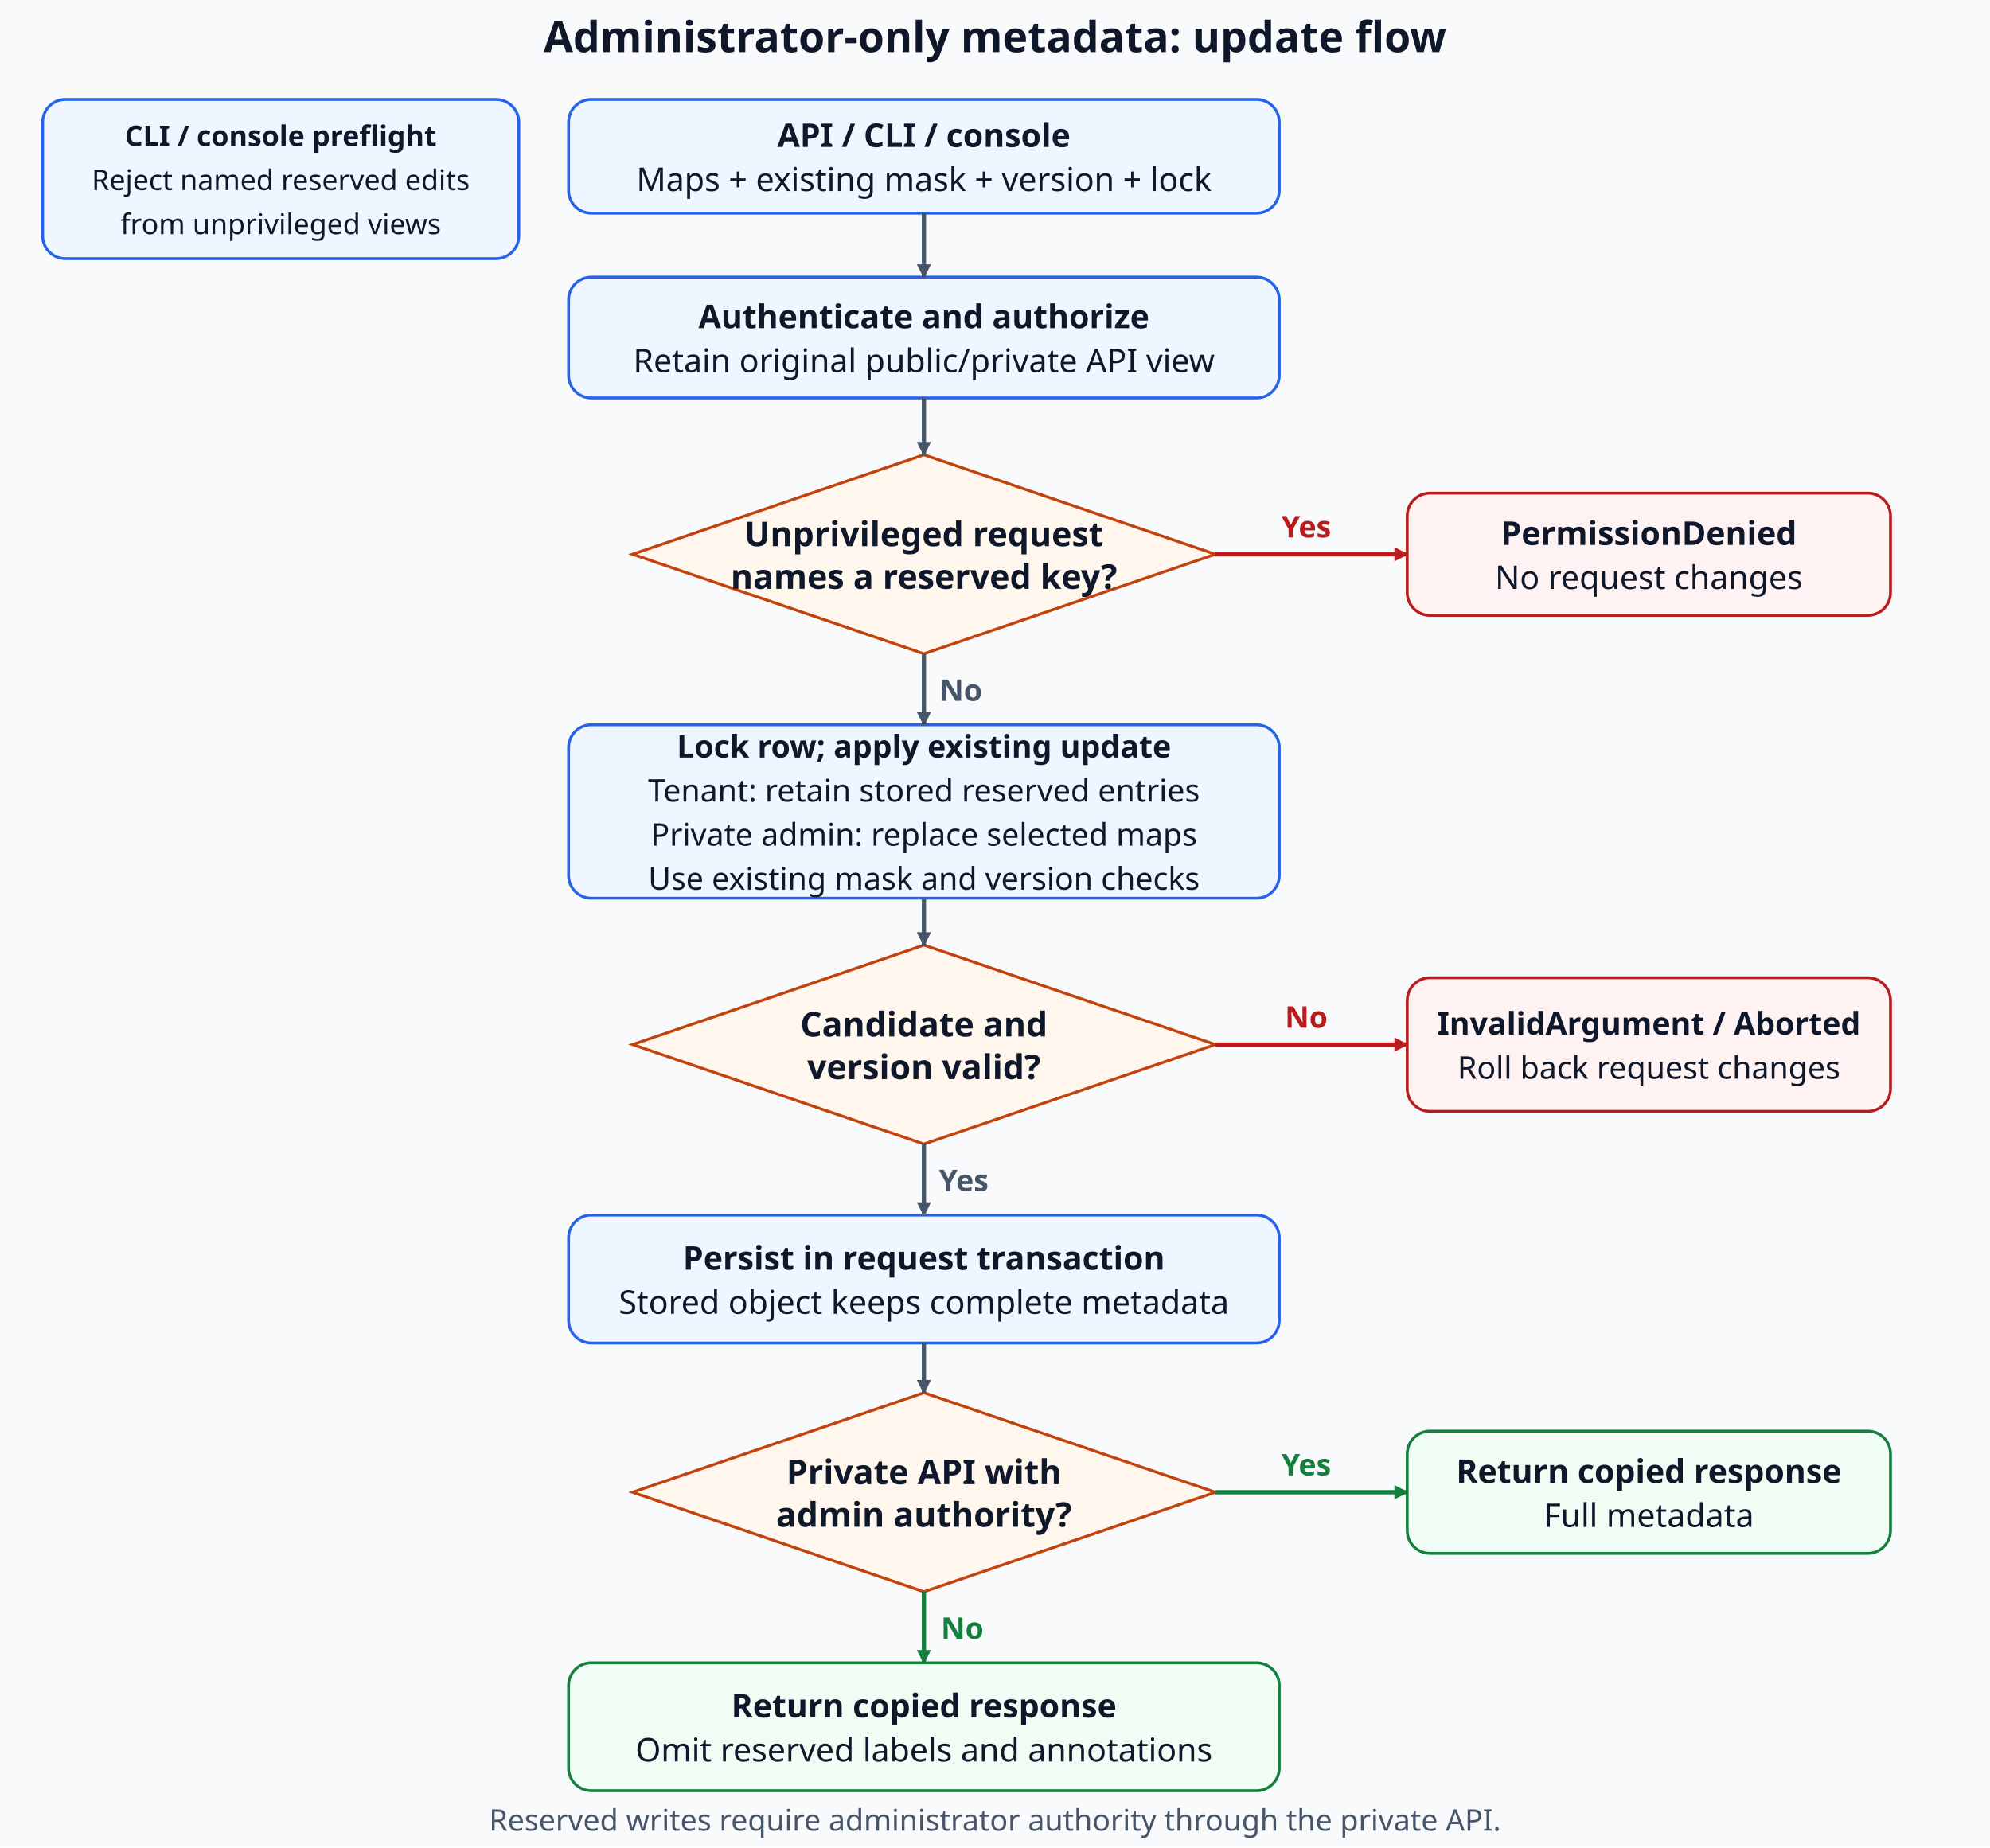
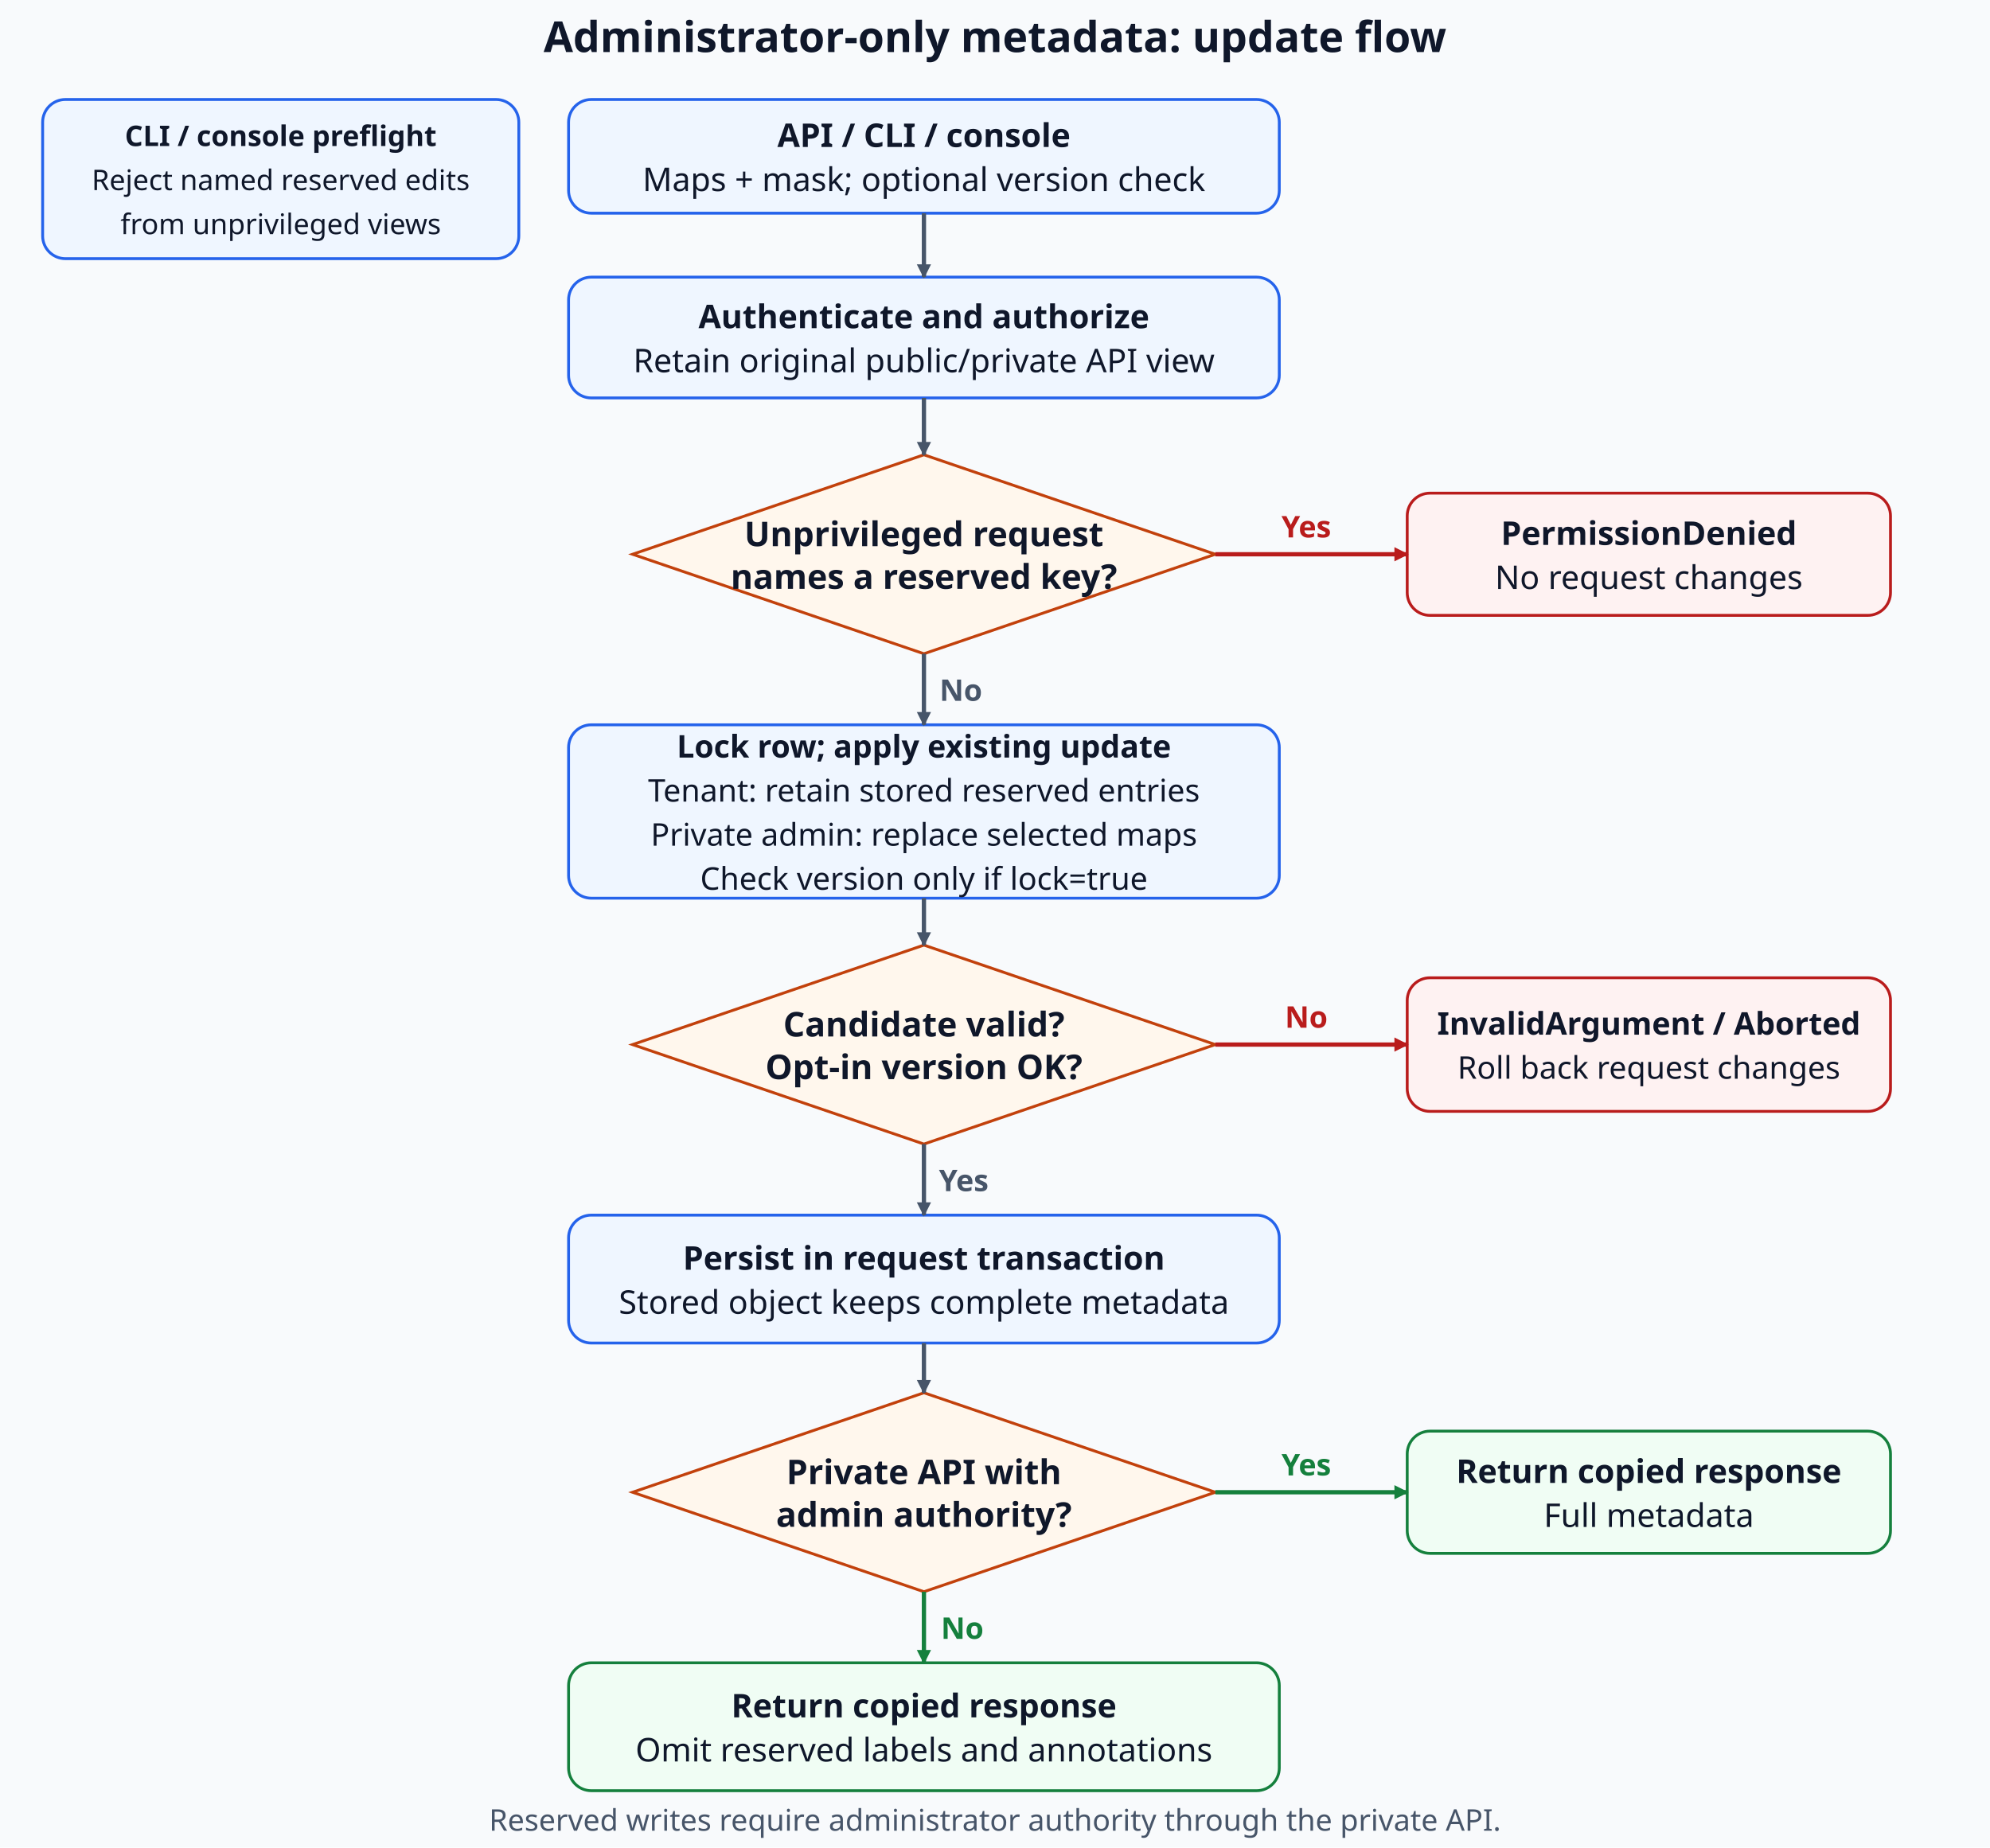
<svg xmlns="http://www.w3.org/2000/svg" width="1400" height="1300" viewBox="0 0 1400 1300" role="img" aria-labelledby="title desc">
  <defs>
    <marker id="arrow-normal" markerWidth="10" markerHeight="10" refX="9" refY="5" orient="auto" markerUnits="userSpaceOnUse">
      <path d="M 0 0 L 10 5 L 0 10 Z" fill="#475569" />
    </marker>
    <marker id="arrow-error" markerWidth="10" markerHeight="10" refX="9" refY="5" orient="auto" markerUnits="userSpaceOnUse">
      <path d="M 0 0 L 10 5 L 0 10 Z" fill="#b91c1c" />
    </marker>
    <marker id="arrow-success" markerWidth="10" markerHeight="10" refX="9" refY="5" orient="auto" markerUnits="userSpaceOnUse">
      <path d="M 0 0 L 10 5 L 0 10 Z" fill="#15803d" />
    </marker>
  </defs>
  <rect width="1400" height="1300" fill="#f8fafc" />
  <text x="700" y="25" text-anchor="middle" dominant-baseline="central" font-family="Noto Sans, Arial, sans-serif" font-size="30" font-weight="700" fill="#0f172a">Administrator-only metadata: update flow</text>
  <rect x="400" y="70" width="500" height="80" rx="16" fill="#eff6ff" stroke="#2563eb" stroke-width="2" />
  <text x="650.0" y="94.5" text-anchor="middle" dominant-baseline="central" font-family="Noto Sans, Arial, sans-serif" font-size="23" font-weight="700" fill="#0f172a">API / CLI / console</text>
-   <text x="650.0" y="125.5" text-anchor="middle" dominant-baseline="central" font-family="Noto Sans, Arial, sans-serif" font-size="23" font-weight="400" fill="#0f172a">Maps + existing mask + version + lock</text>
+   <text x="650.0" y="125.5" text-anchor="middle" dominant-baseline="central" font-family="Noto Sans, Arial, sans-serif" font-size="23" font-weight="400" fill="#0f172a">Maps + mask; optional version check</text>
  <rect x="30" y="70" width="335" height="112" rx="16" fill="#eff6ff" stroke="#2563eb" stroke-width="2" />
  <text x="197.5" y="95.0" text-anchor="middle" dominant-baseline="central" font-family="Noto Sans, Arial, sans-serif" font-size="20" font-weight="700" fill="#0f172a">CLI / console preflight</text>
  <text x="197.5" y="126.0" text-anchor="middle" dominant-baseline="central" font-family="Noto Sans, Arial, sans-serif" font-size="20" font-weight="400" fill="#0f172a">Reject named reserved edits</text>
  <text x="197.5" y="157.0" text-anchor="middle" dominant-baseline="central" font-family="Noto Sans, Arial, sans-serif" font-size="20" font-weight="400" fill="#0f172a">from unprivileged views</text>
  <rect x="400" y="195" width="500" height="85" rx="16" fill="#eff6ff" stroke="#2563eb" stroke-width="2" />
  <text x="650.0" y="222.0" text-anchor="middle" dominant-baseline="central" font-family="Noto Sans, Arial, sans-serif" font-size="23" font-weight="700" fill="#0f172a">Authenticate and authorize</text>
  <text x="650.0" y="253.0" text-anchor="middle" dominant-baseline="central" font-family="Noto Sans, Arial, sans-serif" font-size="23" font-weight="400" fill="#0f172a">Retain original public/private API view</text>
  <polygon points="650,320 855,390 650,460 445,390" fill="#fff7ed" stroke="#c2410c" stroke-width="2" />
  <text x="650" y="375.0" text-anchor="middle" dominant-baseline="central" font-family="Noto Sans, Arial, sans-serif" font-size="24" font-weight="700" fill="#0f172a">Unprivileged request</text>
  <text x="650" y="405.0" text-anchor="middle" dominant-baseline="central" font-family="Noto Sans, Arial, sans-serif" font-size="24" font-weight="700" fill="#0f172a">names a reserved key?</text>
  <rect x="990" y="347" width="340" height="86" rx="16" fill="#fef2f2" stroke="#b91c1c" stroke-width="2" />
  <text x="1160.0" y="374.5" text-anchor="middle" dominant-baseline="central" font-family="Noto Sans, Arial, sans-serif" font-size="23" font-weight="700" fill="#0f172a">PermissionDenied</text>
  <text x="1160.0" y="405.5" text-anchor="middle" dominant-baseline="central" font-family="Noto Sans, Arial, sans-serif" font-size="23" font-weight="400" fill="#0f172a">No request changes</text>
  <rect x="400" y="510" width="500" height="122" rx="16" fill="#eff6ff" stroke="#2563eb" stroke-width="2" />
  <text x="650.0" y="524.5" text-anchor="middle" dominant-baseline="central" font-family="Noto Sans, Arial, sans-serif" font-size="22" font-weight="700" fill="#0f172a">Lock row; apply existing update</text>
  <text x="650.0" y="555.5" text-anchor="middle" dominant-baseline="central" font-family="Noto Sans, Arial, sans-serif" font-size="22" font-weight="400" fill="#0f172a">Tenant: retain stored reserved entries</text>
  <text x="650.0" y="586.5" text-anchor="middle" dominant-baseline="central" font-family="Noto Sans, Arial, sans-serif" font-size="22" font-weight="400" fill="#0f172a">Private admin: replace selected maps</text>
-   <text x="650.0" y="617.5" text-anchor="middle" dominant-baseline="central" font-family="Noto Sans, Arial, sans-serif" font-size="22" font-weight="400" fill="#0f172a">Use existing mask and version checks</text>
+   <text x="650.0" y="617.5" text-anchor="middle" dominant-baseline="central" font-family="Noto Sans, Arial, sans-serif" font-size="22" font-weight="400" fill="#0f172a">Check version only if lock=true</text>
  <polygon points="650,665 855,735 650,805 445,735" fill="#fff7ed" stroke="#c2410c" stroke-width="2" />
-   <text x="650" y="720.0" text-anchor="middle" dominant-baseline="central" font-family="Noto Sans, Arial, sans-serif" font-size="24" font-weight="700" fill="#0f172a">Candidate and</text>
-   <text x="650" y="750.0" text-anchor="middle" dominant-baseline="central" font-family="Noto Sans, Arial, sans-serif" font-size="24" font-weight="700" fill="#0f172a">version valid?</text>
+   <text x="650" y="720.0" text-anchor="middle" dominant-baseline="central" font-family="Noto Sans, Arial, sans-serif" font-size="24" font-weight="700" fill="#0f172a">Candidate valid?</text>
+   <text x="650" y="750.0" text-anchor="middle" dominant-baseline="central" font-family="Noto Sans, Arial, sans-serif" font-size="24" font-weight="700" fill="#0f172a">Opt-in version OK?</text>
  <rect x="990" y="688" width="340" height="94" rx="16" fill="#fef2f2" stroke="#b91c1c" stroke-width="2" />
  <text x="1160.0" y="719.5" text-anchor="middle" dominant-baseline="central" font-family="Noto Sans, Arial, sans-serif" font-size="22" font-weight="700" fill="#0f172a">InvalidArgument / Aborted</text>
  <text x="1160.0" y="750.5" text-anchor="middle" dominant-baseline="central" font-family="Noto Sans, Arial, sans-serif" font-size="22" font-weight="400" fill="#0f172a">Roll back request changes</text>
  <rect x="400" y="855" width="500" height="90" rx="16" fill="#eff6ff" stroke="#2563eb" stroke-width="2" />
  <text x="650.0" y="884.5" text-anchor="middle" dominant-baseline="central" font-family="Noto Sans, Arial, sans-serif" font-size="23" font-weight="700" fill="#0f172a">Persist in request transaction</text>
  <text x="650.0" y="915.5" text-anchor="middle" dominant-baseline="central" font-family="Noto Sans, Arial, sans-serif" font-size="23" font-weight="400" fill="#0f172a">Stored object keeps complete metadata</text>
  <polygon points="650,980 855,1050 650,1120 445,1050" fill="#fff7ed" stroke="#c2410c" stroke-width="2" />
  <text x="650" y="1035.0" text-anchor="middle" dominant-baseline="central" font-family="Noto Sans, Arial, sans-serif" font-size="24" font-weight="700" fill="#0f172a">Private API with</text>
  <text x="650" y="1065.0" text-anchor="middle" dominant-baseline="central" font-family="Noto Sans, Arial, sans-serif" font-size="24" font-weight="700" fill="#0f172a">admin authority?</text>
  <rect x="990" y="1007" width="340" height="86" rx="16" fill="#f0fdf4" stroke="#15803d" stroke-width="2" />
  <text x="1160.0" y="1034.5" text-anchor="middle" dominant-baseline="central" font-family="Noto Sans, Arial, sans-serif" font-size="23" font-weight="700" fill="#0f172a">Return copied response</text>
  <text x="1160.0" y="1065.5" text-anchor="middle" dominant-baseline="central" font-family="Noto Sans, Arial, sans-serif" font-size="23" font-weight="400" fill="#0f172a">Full metadata</text>
  <rect x="400" y="1170" width="500" height="90" rx="16" fill="#f0fdf4" stroke="#15803d" stroke-width="2" />
  <text x="650.0" y="1199.5" text-anchor="middle" dominant-baseline="central" font-family="Noto Sans, Arial, sans-serif" font-size="23" font-weight="700" fill="#0f172a">Return copied response</text>
  <text x="650.0" y="1230.5" text-anchor="middle" dominant-baseline="central" font-family="Noto Sans, Arial, sans-serif" font-size="23" font-weight="400" fill="#0f172a">Omit reserved labels and annotations</text>
  <polyline points="650,150 650,195" fill="none" stroke="#475569" stroke-width="3" marker-end="url(#arrow-normal)" />
  <polyline points="650,280 650,320" fill="none" stroke="#475569" stroke-width="3" marker-end="url(#arrow-normal)" />
  <polyline points="855,390 990,390" fill="none" stroke="#b91c1c" stroke-width="3" marker-end="url(#arrow-error)" />
  <text x="919" y="370" text-anchor="middle" dominant-baseline="central" font-family="Noto Sans, Arial, sans-serif" font-size="21" font-weight="700" fill="#b91c1c">Yes</text>
  <polyline points="650,460 650,510" fill="none" stroke="#475569" stroke-width="3" marker-end="url(#arrow-normal)" />
  <text x="676" y="485" text-anchor="middle" dominant-baseline="central" font-family="Noto Sans, Arial, sans-serif" font-size="21" font-weight="700" fill="#475569">No</text>
  <polyline points="650,632 650,665" fill="none" stroke="#475569" stroke-width="3" marker-end="url(#arrow-normal)" />
  <polyline points="855,735 990,735" fill="none" stroke="#b91c1c" stroke-width="3" marker-end="url(#arrow-error)" />
  <text x="919" y="715" text-anchor="middle" dominant-baseline="central" font-family="Noto Sans, Arial, sans-serif" font-size="21" font-weight="700" fill="#b91c1c">No</text>
  <polyline points="650,805 650,855" fill="none" stroke="#475569" stroke-width="3" marker-end="url(#arrow-normal)" />
  <text x="678" y="830" text-anchor="middle" dominant-baseline="central" font-family="Noto Sans, Arial, sans-serif" font-size="21" font-weight="700" fill="#475569">Yes</text>
  <polyline points="650,945 650,980" fill="none" stroke="#475569" stroke-width="3" marker-end="url(#arrow-normal)" />
  <polyline points="855,1050 990,1050" fill="none" stroke="#15803d" stroke-width="3" marker-end="url(#arrow-success)" />
  <text x="919" y="1030" text-anchor="middle" dominant-baseline="central" font-family="Noto Sans, Arial, sans-serif" font-size="21" font-weight="700" fill="#15803d">Yes</text>
  <polyline points="650,1120 650,1170" fill="none" stroke="#15803d" stroke-width="3" marker-end="url(#arrow-success)" />
  <text x="677" y="1145" text-anchor="middle" dominant-baseline="central" font-family="Noto Sans, Arial, sans-serif" font-size="21" font-weight="700" fill="#15803d">No</text>
  <text x="700" y="1280" text-anchor="middle" dominant-baseline="central" font-family="Noto Sans, Arial, sans-serif" font-size="21" font-weight="400" fill="#475569">Reserved writes require administrator authority through the private API.</text>
</svg>
